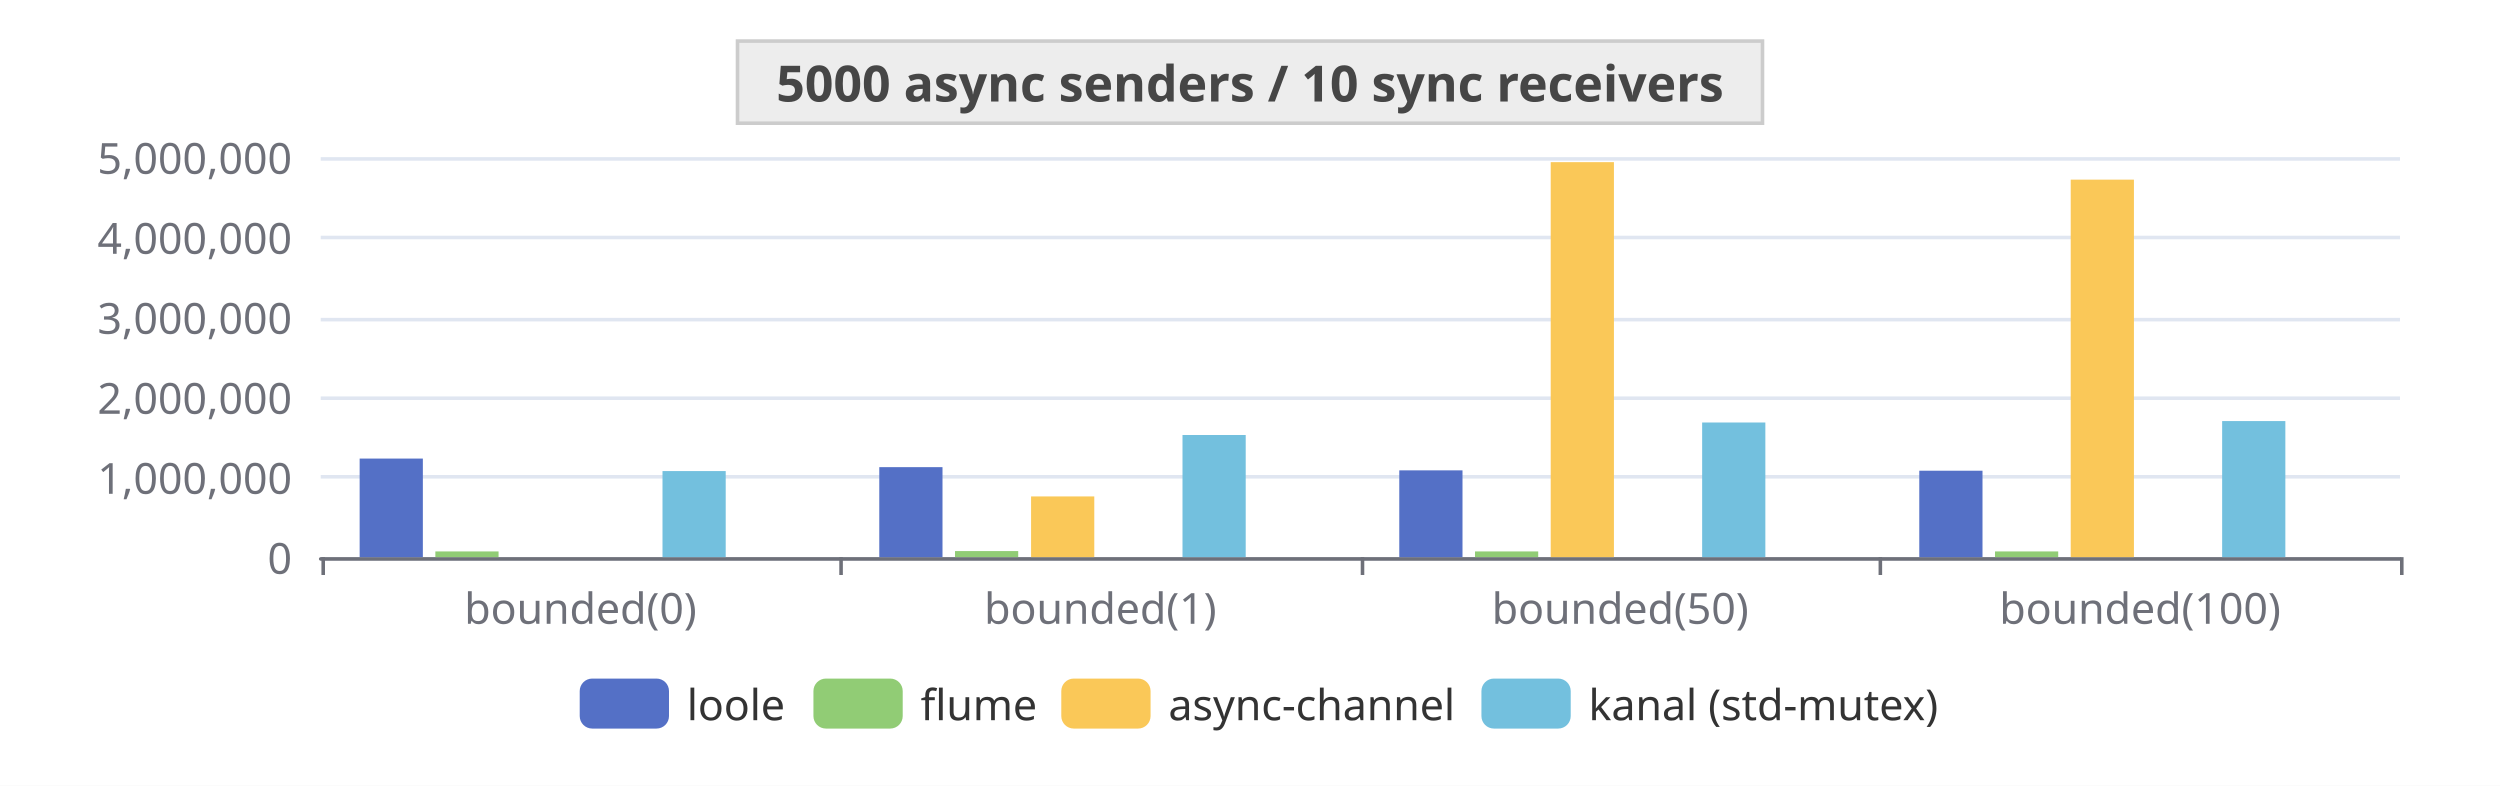
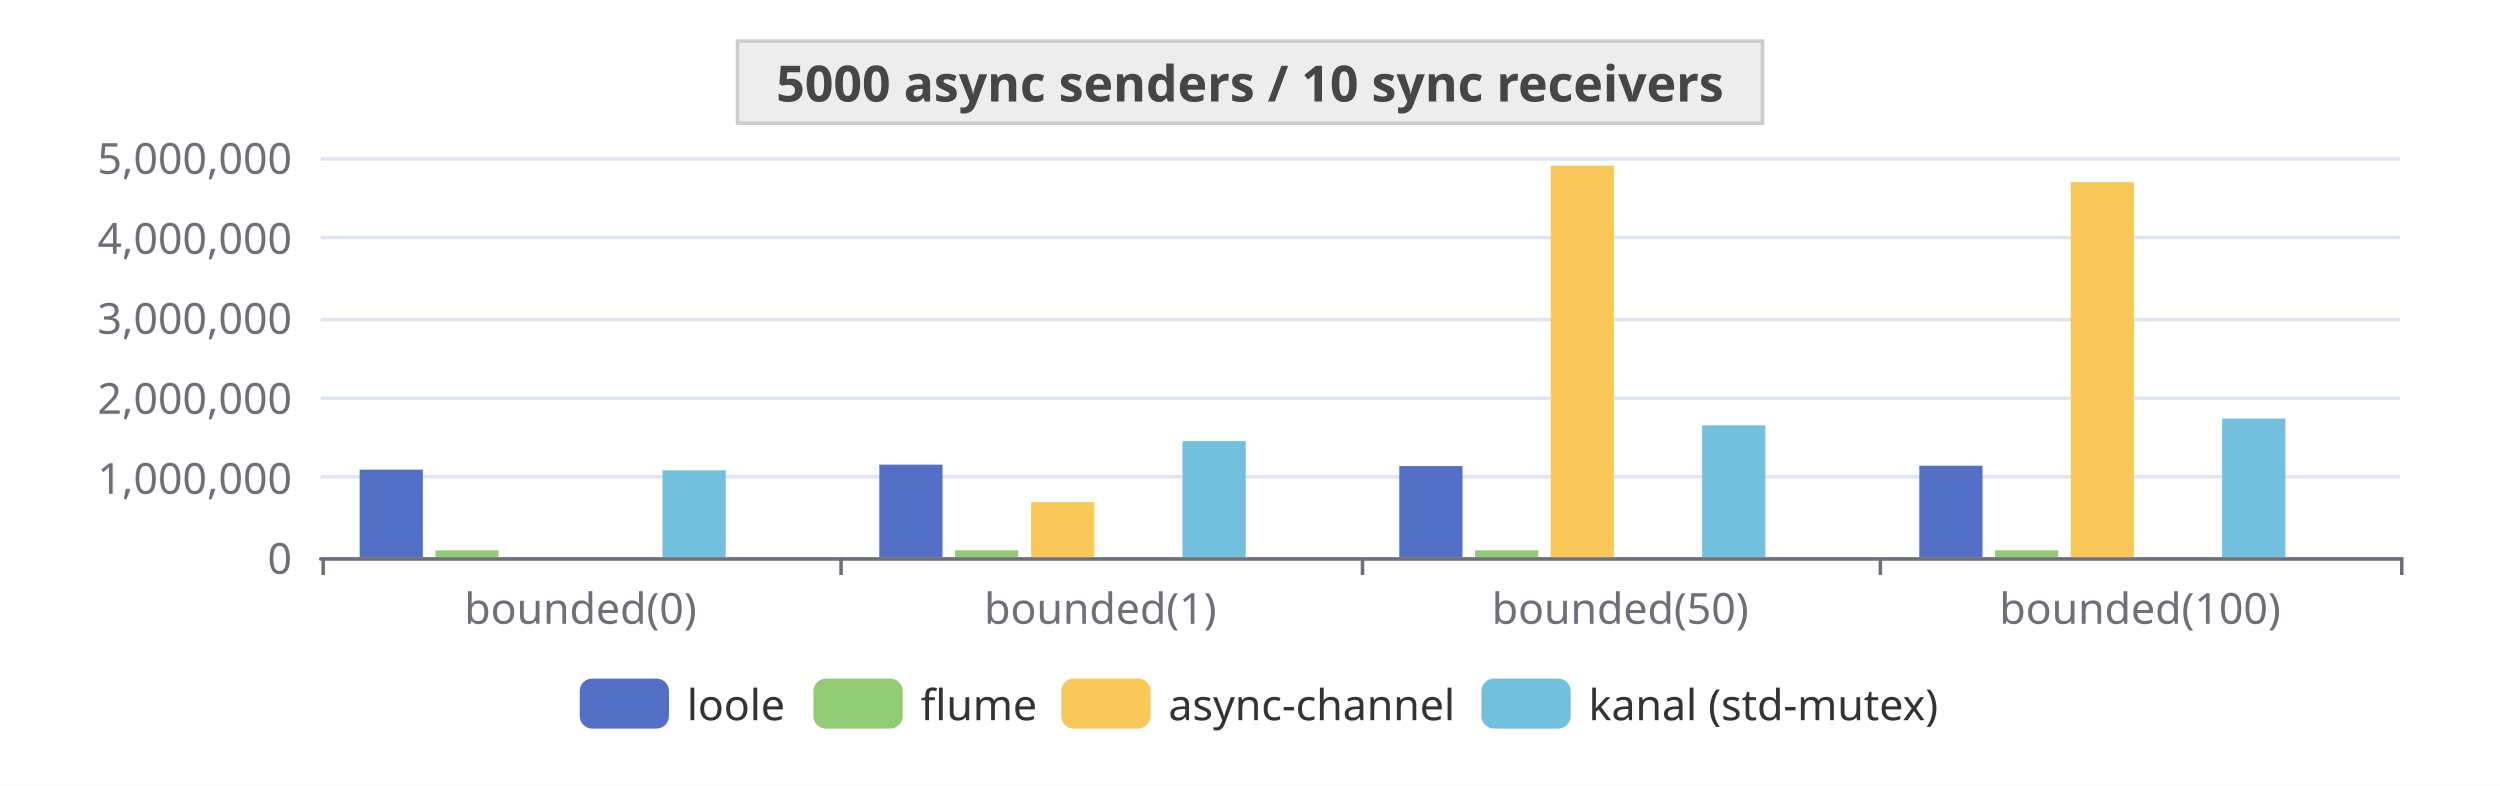
<svg xmlns="http://www.w3.org/2000/svg" width="700" height="220" version="1.1" baseProfile="full" viewBox="0 0 700 220">
  <rect width="700" height="220" x="0" y="0" id="0" fill="white" />
  <path d="M89.8 156.5L672 156.5" fill="none" stroke="#E0E6F1" />
  <path d="M89.8 133.5L672 133.5" fill="none" stroke="#E0E6F1" />
  <path d="M89.8 111.5L672 111.5" fill="none" stroke="#E0E6F1" />
  <path d="M89.8 89.5L672 89.5" fill="none" stroke="#E0E6F1" />
  <path d="M89.8 66.5L672 66.5" fill="none" stroke="#E0E6F1" />
  <path d="M89.8 44.5L672 44.5" fill="none" stroke="#E0E6F1" />
  <path d="M89.8 156.5L672 156.5" fill="none" stroke="#6E7079" stroke-linecap="round" />
  <path d="M90.5 156L90.5 161" fill="none" stroke="#6E7079" />
  <path d="M235.5 156L235.5 161" fill="none" stroke="#6E7079" />
  <path d="M381.5 156L381.5 161" fill="none" stroke="#6E7079" />
  <path d="M526.5 156L526.5 161" fill="none" stroke="#6E7079" />
  <path d="M672.5 156L672.5 161" fill="none" stroke="#6E7079" />
  <text dominant-baseline="central" text-anchor="end" style="font-size:12px;font-family:sans-serif;" transform="translate(81.76 156)" fill="#6E7079">0</text>
  <text dominant-baseline="central" text-anchor="end" style="font-size:12px;font-family:sans-serif;" transform="translate(81.76 133.6)" fill="#6E7079">1,000,000</text>
  <text dominant-baseline="central" text-anchor="end" style="font-size:12px;font-family:sans-serif;" transform="translate(81.76 111.2)" fill="#6E7079">2,000,000</text>
  <text dominant-baseline="central" text-anchor="end" style="font-size:12px;font-family:sans-serif;" transform="translate(81.76 88.8)" fill="#6E7079">3,000,000</text>
  <text dominant-baseline="central" text-anchor="end" style="font-size:12px;font-family:sans-serif;" transform="translate(81.76 66.4)" fill="#6E7079">4,000,000</text>
  <text dominant-baseline="central" text-anchor="end" style="font-size:12px;font-family:sans-serif;" transform="translate(81.76 44)" fill="#6E7079">5,000,000</text>
  <text dominant-baseline="central" text-anchor="middle" style="font-size:12px;font-family:sans-serif;" y="6" transform="translate(162.54 164)" fill="#6E7079">bounded(0)</text>
  <text dominant-baseline="central" text-anchor="middle" style="font-size:12px;font-family:sans-serif;" y="6" transform="translate(308.1 164)" fill="#6E7079">bounded(1)</text>
  <text dominant-baseline="central" text-anchor="middle" style="font-size:12px;font-family:sans-serif;" y="6" transform="translate(453.66 164)" fill="#6E7079">bounded(50)</text>
  <text dominant-baseline="central" text-anchor="middle" style="font-size:12px;font-family:sans-serif;" y="6" transform="translate(599.22 164)" fill="#6E7079">bounded(100)</text>
-   <path d="M100.7 156l17.7 0l0 -27.6l-17.7 0Z" fill="#5470c6" />
-   <path d="M246.2 156l17.7 0l0 -25.2l-17.7 0Z" fill="#5470c6" />
-   <path d="M391.8 156l17.7 0l0 -24.3l-17.7 0Z" fill="#5470c6" />
-   <path d="M537.4 156l17.7 0l0 -24.2l-17.7 0Z" fill="#5470c6" />
-   <path d="M121.9 156l17.7 0l0 -1.6l-17.7 0Z" fill="#91cc75" />
-   <path d="M267.4 156l17.7 0l0 -1.7l-17.7 0Z" fill="#91cc75" />
-   <path d="M413 156l17.7 0l0 -1.6l-17.7 0Z" fill="#91cc75" />
-   <path d="M558.6 156l17.7 0l0 -1.6l-17.7 0Z" fill="#91cc75" />
+   <path d="M100.7 156l17.7 0l0 -24.5l-17.7 0Z" fill="#5470c6" />
+   <path d="M246.2 156l17.7 0l0 -25.9l-17.7 0Z" fill="#5470c6" />
+   <path d="M391.8 156l17.7 0l0 -25.5l-17.7 0Z" fill="#5470c6" />
+   <path d="M537.4 156l17.7 0l0 -25.6l-17.7 0Z" fill="#5470c6" />
+   <path d="M121.9 156l17.7 0l0 -1.9l-17.7 0Z" fill="#91cc75" />
+   <path d="M267.4 156l17.7 0l0 -1.9l-17.7 0Z" fill="#91cc75" />
+   <path d="M413 156l17.7 0l0 -1.9l-17.7 0Z" fill="#91cc75" />
+   <path d="M558.6 156l17.7 0l0 -1.9l-17.7 0Z" fill="#91cc75" />
  <path d="M143.1 156l17.7 0l0 0l-17.7 0Z" fill="#fac858" />
-   <path d="M288.7 156l17.7 0l0 -17l-17.7 0Z" fill="#fac858" />
-   <path d="M434.2 156l17.7 0l0 -110.6l-17.7 0Z" fill="#fac858" />
-   <path d="M579.8 156l17.7 0l0 -105.7l-17.7 0Z" fill="#fac858" />
+   <path d="M288.7 156l17.7 0l0 -15.4l-17.7 0Z" fill="#fac858" />
+   <path d="M434.2 156l17.7 0l0 -109.6l-17.7 0Z" fill="#fac858" />
+   <path d="M579.8 156l17.7 0l0 -105l-17.7 0Z" fill="#fac858" />
  <path d="M164.3 156l17.7 0l0 0l-17.7 0Z" fill="#ee6666" />
  <path d="M309.9 156l17.7 0l0 0l-17.7 0Z" fill="#ee6666" />
  <path d="M455.4 156l17.7 0l0 0l-17.7 0Z" fill="#ee6666" />
  <path d="M601 156l17.7 0l0 0l-17.7 0Z" fill="#ee6666" />
-   <path d="M185.5 156l17.7 0l0 -24.1l-17.7 0Z" fill="#73c0de" />
-   <path d="M331.1 156l17.7 0l0 -34.2l-17.7 0Z" fill="#73c0de" />
-   <path d="M476.6 156l17.7 0l0 -37.7l-17.7 0Z" fill="#73c0de" />
-   <path d="M622.2 156l17.7 0l0 -38.1l-17.7 0Z" fill="#73c0de" />
+   <path d="M185.5 156l17.7 0l0 -24.3l-17.7 0Z" fill="#73c0de" />
+   <path d="M331.1 156l17.7 0l0 -32.5l-17.7 0Z" fill="#73c0de" />
+   <path d="M476.6 156l17.7 0l0 -36.9l-17.7 0Z" fill="#73c0de" />
+   <path d="M622.2 156l17.7 0l0 -38.8l-17.7 0Z" fill="#73c0de" />
  <path d="M206.7 156l17.7 0l0 0l-17.7 0Z" fill="#3ba272" />
  <path d="M352.3 156l17.7 0l0 0l-17.7 0Z" fill="#3ba272" />
  <path d="M497.8 156l17.7 0l0 0l-17.7 0Z" fill="#3ba272" />
  <path d="M643.4 156l17.7 0l0 0l-17.7 0Z" fill="#3ba272" />
  <path d="M-5 -5l385.4 0l0 24l-385.4 0Z" transform="translate(162.32 190)" fill="rgb(0,0,0)" fill-opacity="0" stroke="#ccc" stroke-width="0" />
  <path d="M3.5 0L21.5 0A3.5 3.5 0 0 1 25 3.5L25 10.5A3.5 3.5 0 0 1 21.5 14L3.5 14A3.5 3.5 0 0 1 0 10.5L0 3.5A3.5 3.5 0 0 1 3.5 0" transform="translate(162.32 190)" fill="#5470c6" />
  <text dominant-baseline="central" text-anchor="start" style="font-size:12px;font-family:sans-serif;" x="30" y="7" transform="translate(162.32 190)" fill="#333">loole</text>
  <path d="M3.5 0L21.5 0A3.5 3.5 0 0 1 25 3.5L25 10.5A3.5 3.5 0 0 1 21.5 14L3.5 14A3.5 3.5 0 0 1 0 10.5L0 3.5A3.5 3.5 0 0 1 3.5 0" transform="translate(227.76 190)" fill="#91cc75" />
  <text dominant-baseline="central" text-anchor="start" style="font-size:12px;font-family:sans-serif;" x="30" y="7" transform="translate(227.76 190)" fill="#333">flume</text>
  <path d="M3.5 0L21.5 0A3.5 3.5 0 0 1 25 3.5L25 10.5A3.5 3.5 0 0 1 21.5 14L3.5 14A3.5 3.5 0 0 1 0 10.5L0 3.5A3.5 3.5 0 0 1 3.5 0" transform="translate(297.16 190)" fill="#fac858" />
  <text dominant-baseline="central" text-anchor="start" style="font-size:12px;font-family:sans-serif;" x="30" y="7" transform="translate(297.16 190)" fill="#333">async-channel</text>
  <path d="M3.5 0L21.5 0A3.5 3.5 0 0 1 25 3.5L25 10.5A3.5 3.5 0 0 1 21.5 14L3.5 14A3.5 3.5 0 0 1 0 10.5L0 3.5A3.5 3.5 0 0 1 3.5 0" transform="translate(414.8 190)" fill="#73c0de" />
  <text dominant-baseline="central" text-anchor="start" style="font-size:12px;font-family:sans-serif;" xml:space="preserve" x="30" y="7" transform="translate(414.8 190)" fill="#333">kanal (std-mutex)</text>
  <path d="M-143.5 -4.5l287 0l0 23l-287 0Z" transform="translate(350 16)" fill="#ddd8" stroke="#ccc" />
  <text dominant-baseline="central" text-anchor="middle" style="font-size:14px;font-family:sans-serif;font-weight:bold;" xml:space="preserve" y="7" transform="translate(350 16)" fill="#464646">5000 async senders / 10 sync receivers</text>
</svg>
